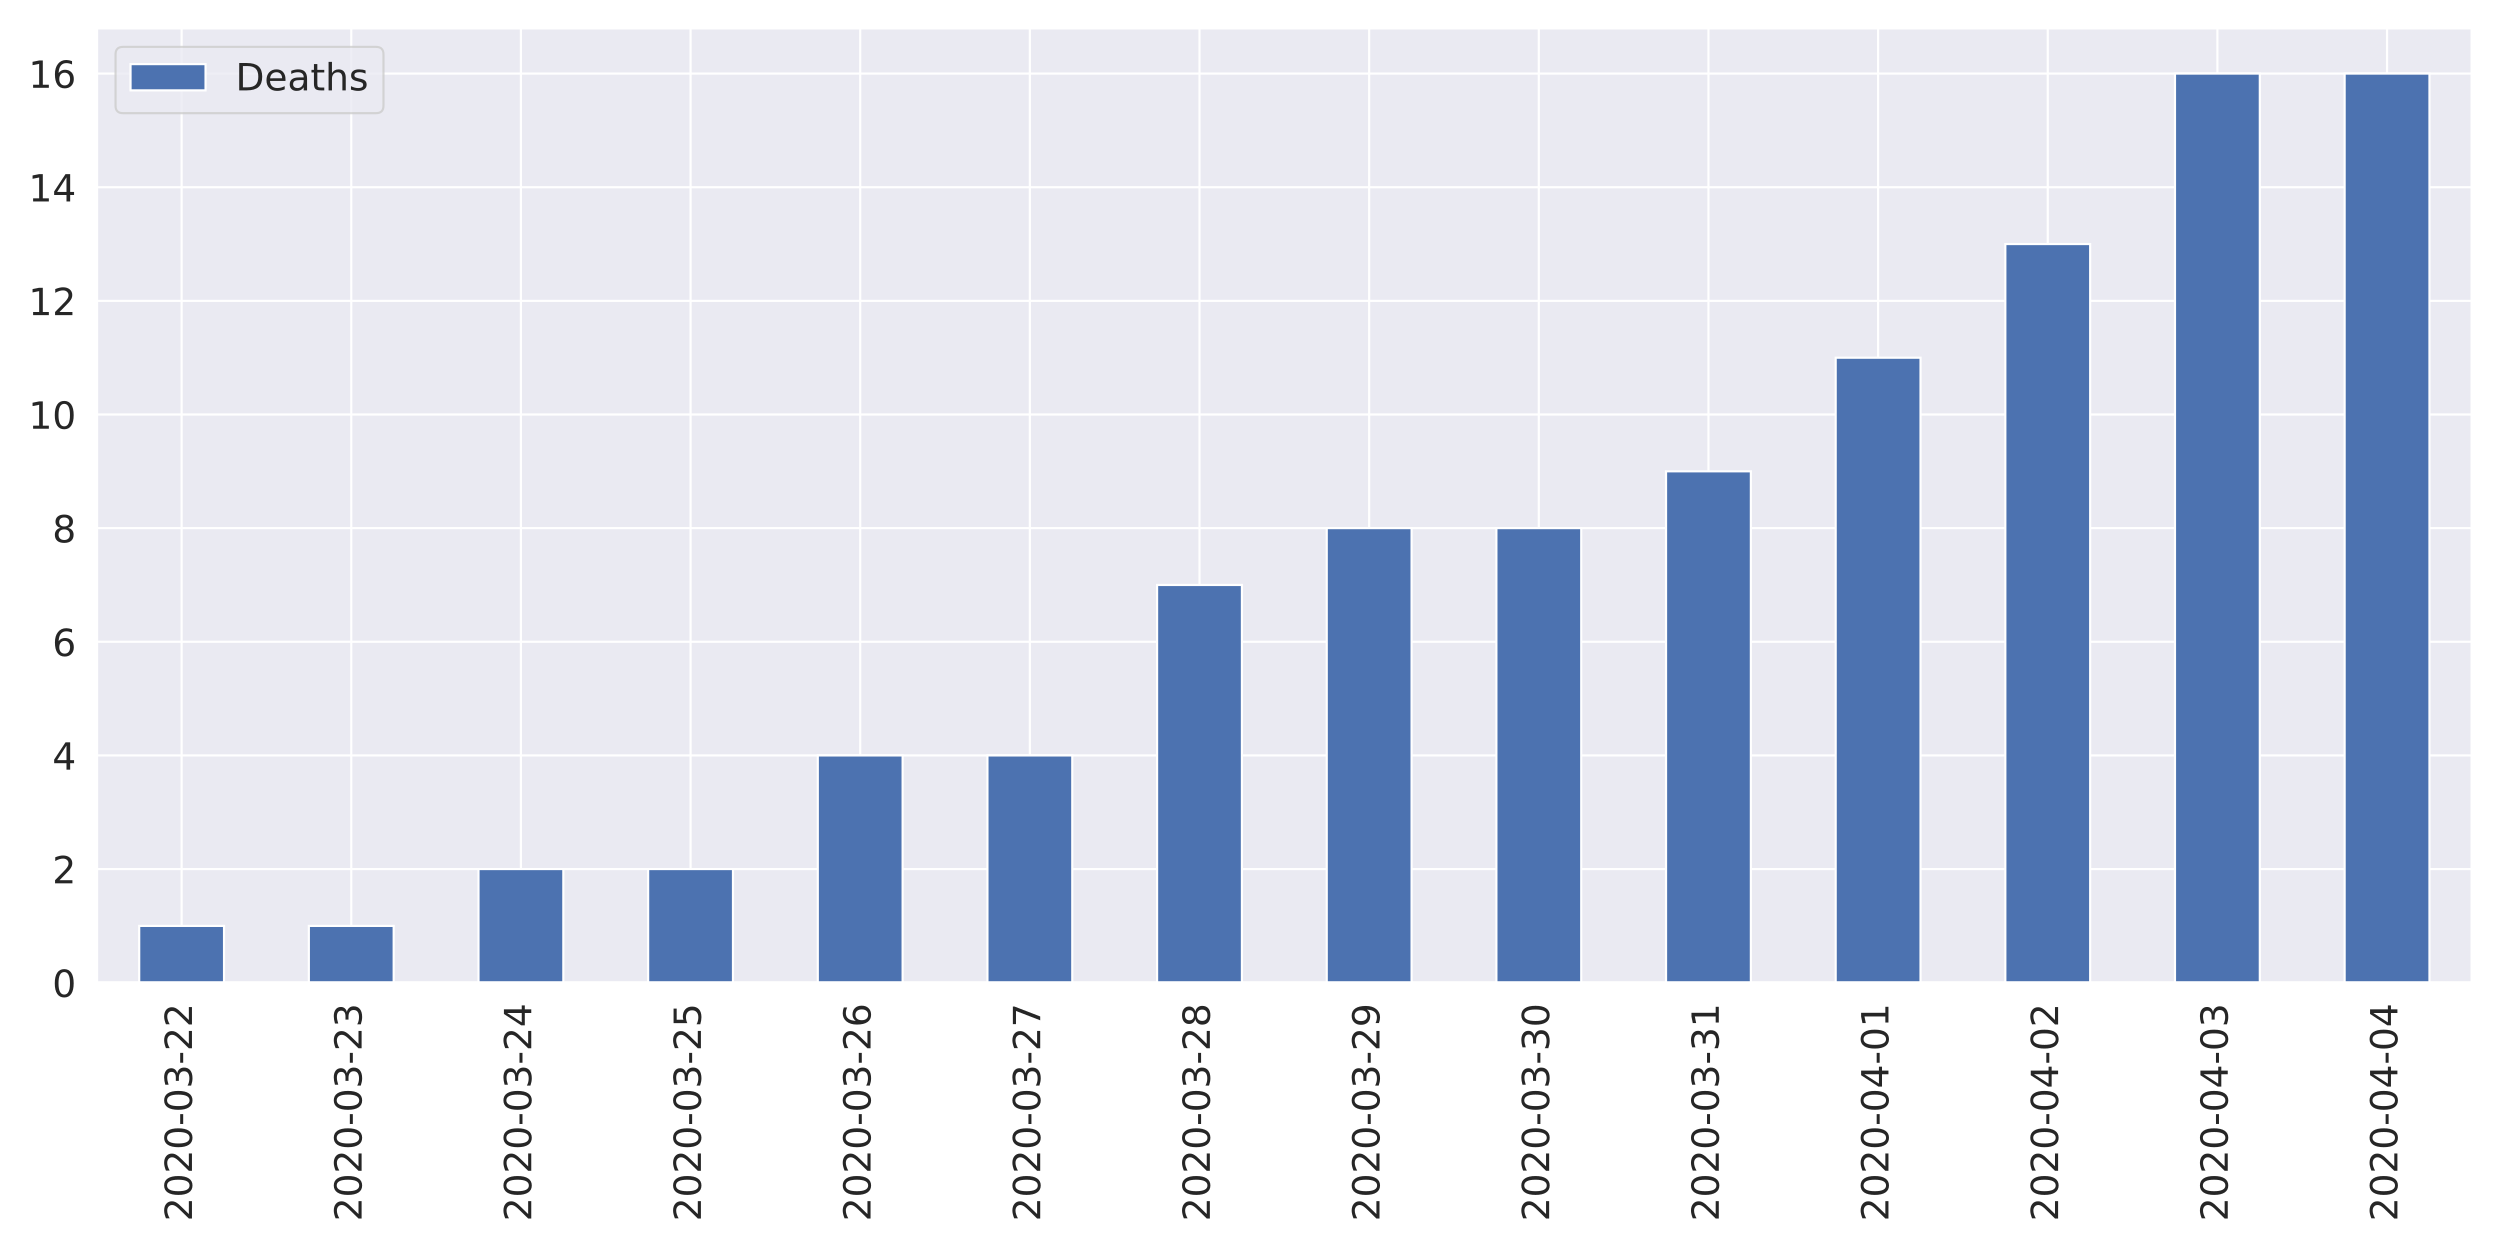
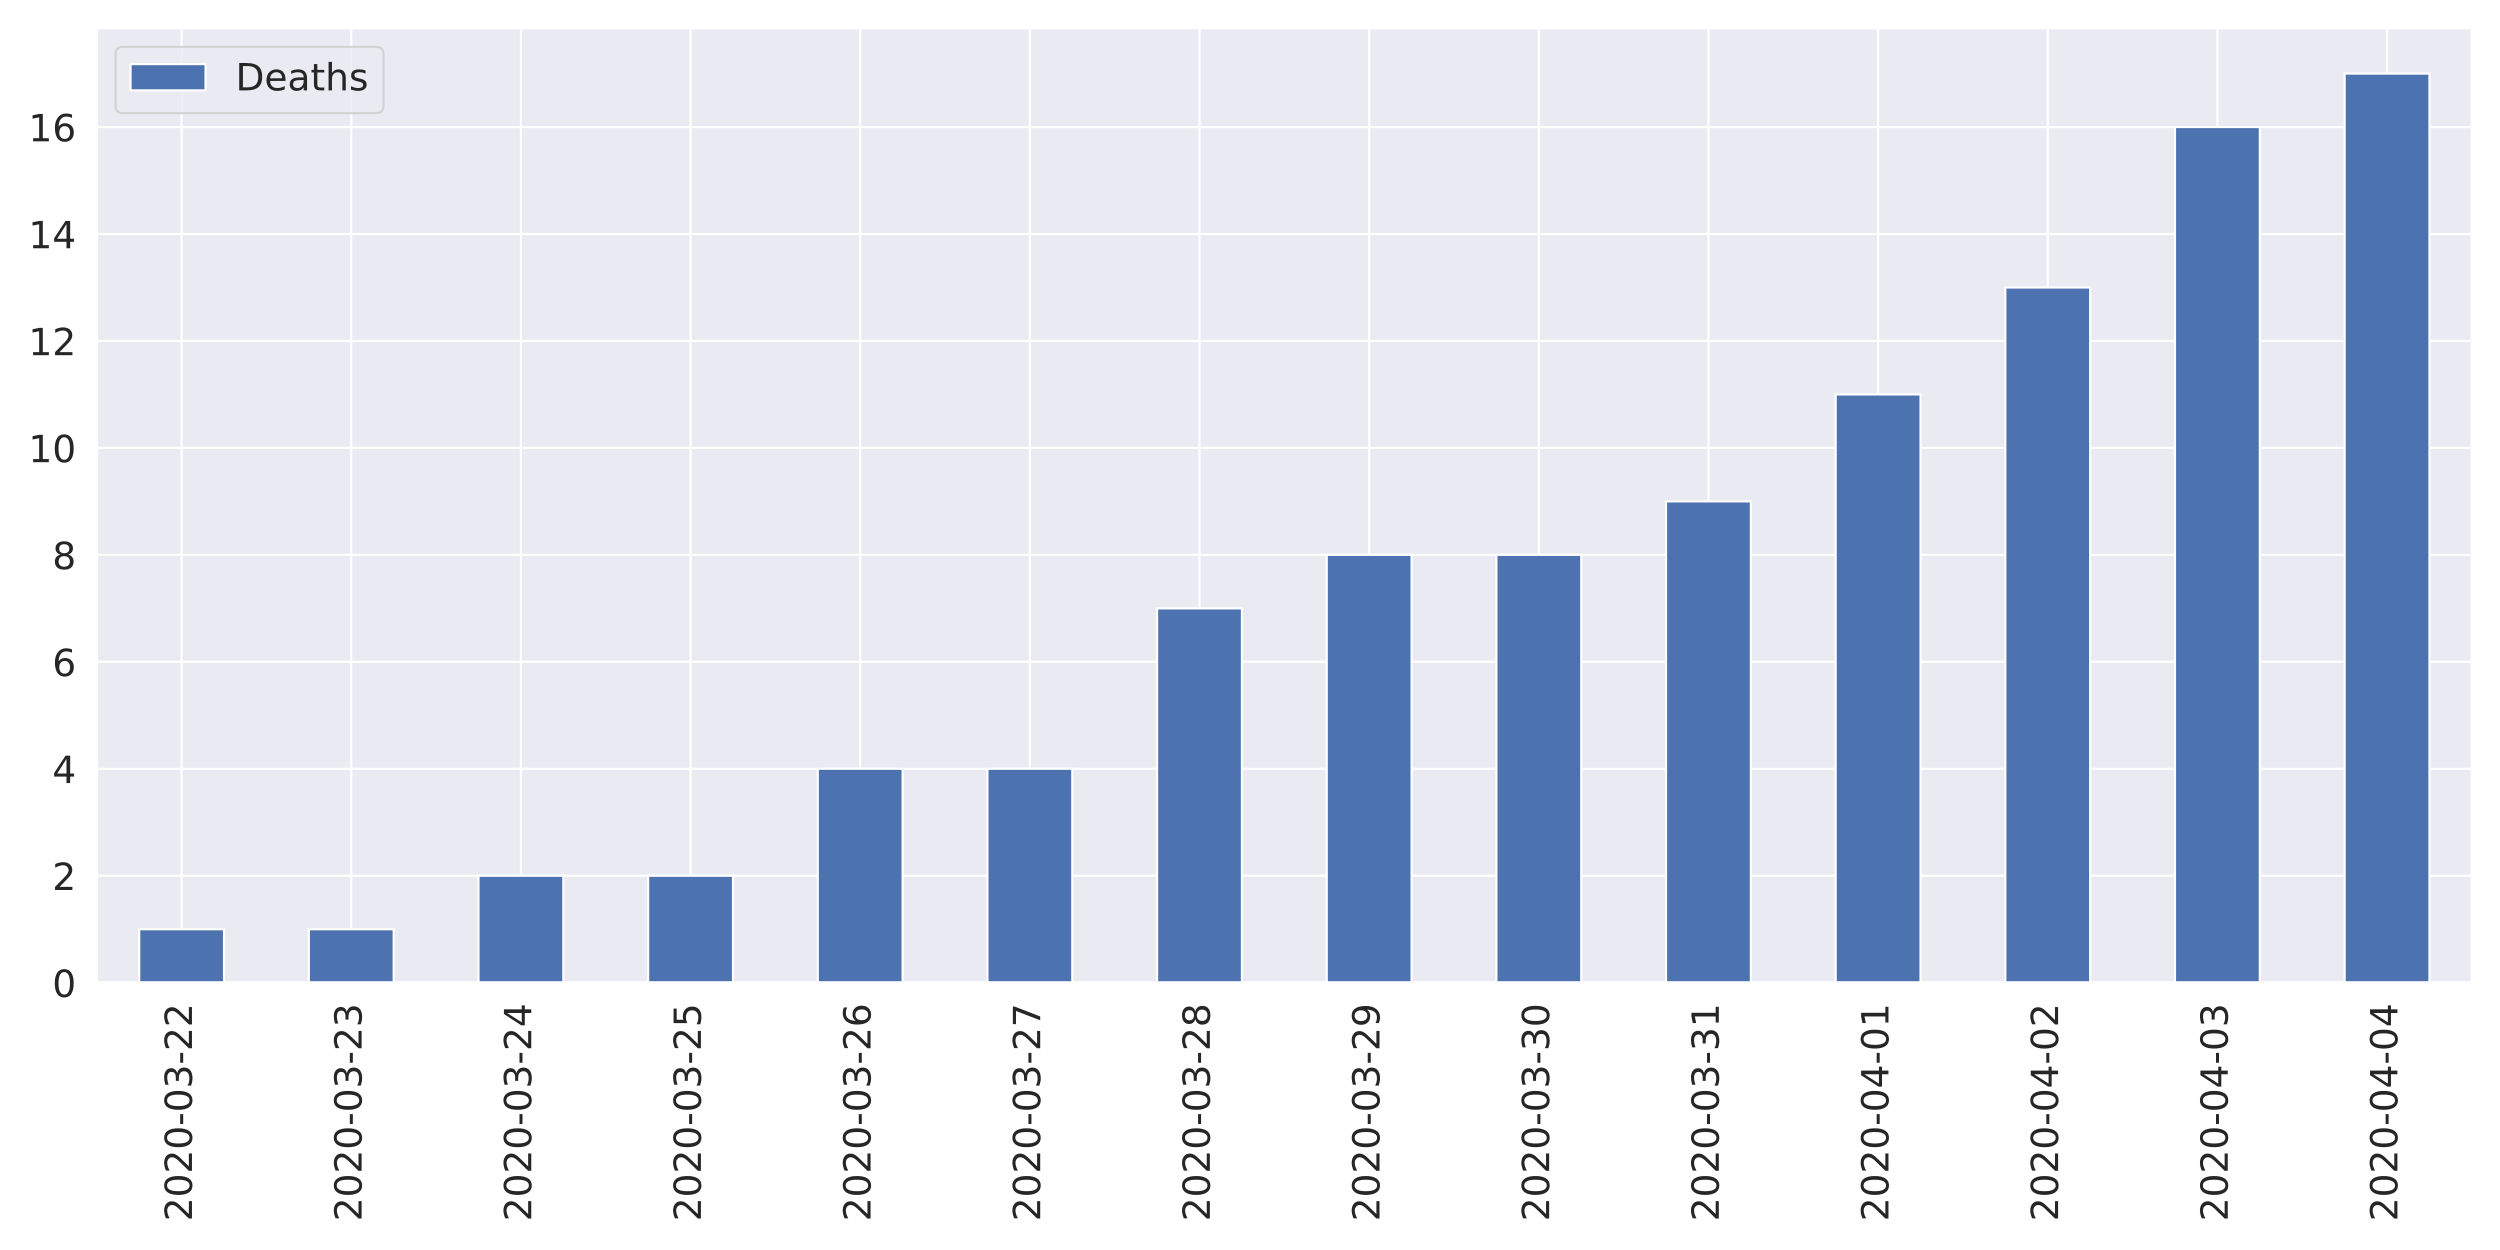
<svg xmlns="http://www.w3.org/2000/svg" xmlns:xlink="http://www.w3.org/1999/xlink" height="576pt" version="1.1" viewBox="0 0 1152 576" width="1152pt">
  <defs>
    <style type="text/css">
*{stroke-linecap:butt;stroke-linejoin:round;}
  </style>
  </defs>
  <g id="figure_1">
    <g id="patch_1">
      <path d="M 0 576  L 1152 576  L 1152 0  L 0 0  z " style="fill:#ffffff;" />
    </g>
    <g id="axes_1">
      <g id="patch_2">
        <path d="M 44.6 452.83  L 1139.04 452.83  L 1139.04 12.96  L 44.6 12.96  z " style="fill:#eaeaf2;" />
      </g>
      <g id="matplotlib.axis_1">
        <g id="xtick_1">
          <g id="line2d_1">
            <path clip-path="url(#pf73f8ee75b)" d="M 83.687 452.83  L 83.687 12.96  " style="fill:none;stroke:#ffffff;stroke-linecap:round;" />
          </g>
          <g id="text_1">
            <defs>
              <path d="M 19.188 8.297  L 53.609 8.297  L 53.609 0  L 7.328 0  L 7.328 8.297  Q 12.938 14.109 22.625 23.891  Q 32.328 33.688 34.812 36.531  Q 39.547 41.844 41.422 45.531  Q 43.312 49.219 43.312 52.781  Q 43.312 58.594 39.234 62.25  Q 35.156 65.922 28.609 65.922  Q 23.969 65.922 18.812 64.312  Q 13.672 62.703 7.812 59.422  L 7.812 69.391  Q 13.766 71.781 18.938 73  Q 24.125 74.219 28.422 74.219  Q 39.75 74.219 46.484 68.547  Q 53.219 62.891 53.219 53.422  Q 53.219 48.922 51.531 44.891  Q 49.859 40.875 45.406 35.406  Q 44.188 33.984 37.641 27.219  Q 31.109 20.453 19.188 8.297  z " id="DejaVuSans-50" />
              <path d="M 31.781 66.406  Q 24.172 66.406 20.328 58.906  Q 16.5 51.422 16.5 36.375  Q 16.5 21.391 20.328 13.891  Q 24.172 6.391 31.781 6.391  Q 39.453 6.391 43.281 13.891  Q 47.125 21.391 47.125 36.375  Q 47.125 51.422 43.281 58.906  Q 39.453 66.406 31.781 66.406  z M 31.781 74.219  Q 44.047 74.219 50.516 64.516  Q 56.984 54.828 56.984 36.375  Q 56.984 17.969 50.516 8.266  Q 44.047 -1.422 31.781 -1.422  Q 19.531 -1.422 13.062 8.266  Q 6.594 17.969 6.594 36.375  Q 6.594 54.828 13.062 64.516  Q 19.531 74.219 31.781 74.219  z " id="DejaVuSans-48" />
              <path d="M 4.891 31.391  L 31.203 31.391  L 31.203 23.391  L 4.891 23.391  z " id="DejaVuSans-45" />
              <path d="M 40.578 39.312  Q 47.656 37.797 51.625 33  Q 55.609 28.219 55.609 21.188  Q 55.609 10.406 48.188 4.484  Q 40.766 -1.422 27.094 -1.422  Q 22.516 -1.422 17.656 -0.516  Q 12.797 0.391 7.625 2.203  L 7.625 11.719  Q 11.719 9.328 16.594 8.109  Q 21.484 6.891 26.812 6.891  Q 36.078 6.891 40.938 10.547  Q 45.797 14.203 45.797 21.188  Q 45.797 27.641 41.281 31.266  Q 36.766 34.906 28.719 34.906  L 20.219 34.906  L 20.219 43.016  L 29.109 43.016  Q 36.375 43.016 40.234 45.922  Q 44.094 48.828 44.094 54.297  Q 44.094 59.906 40.109 62.906  Q 36.141 65.922 28.719 65.922  Q 24.656 65.922 20.016 65.031  Q 15.375 64.156 9.812 62.312  L 9.812 71.094  Q 15.438 72.656 20.344 73.438  Q 25.25 74.219 29.594 74.219  Q 40.828 74.219 47.359 69.109  Q 53.906 64.016 53.906 55.328  Q 53.906 49.266 50.438 45.094  Q 46.969 40.922 40.578 39.312  z " id="DejaVuSans-51" />
            </defs>
            <g style="fill:#262626;" transform="translate(88.45534 562.7538)rotate(-90)scale(0.1728 -0.1728)">
              <use xlink:href="#DejaVuSans-50" />
              <use x="63.623" xlink:href="#DejaVuSans-48" />
              <use x="127.246" xlink:href="#DejaVuSans-50" />
              <use x="190.869" xlink:href="#DejaVuSans-48" />
              <use x="254.492" xlink:href="#DejaVuSans-45" />
              <use x="290.576" xlink:href="#DejaVuSans-48" />
              <use x="354.199" xlink:href="#DejaVuSans-51" />
              <use x="417.822" xlink:href="#DejaVuSans-45" />
              <use x="453.906" xlink:href="#DejaVuSans-50" />
              <use x="517.529" xlink:href="#DejaVuSans-50" />
            </g>
          </g>
        </g>
        <g id="xtick_2">
          <g id="line2d_2">
            <path clip-path="url(#pf73f8ee75b)" d="M 161.861 452.83  L 161.861 12.96  " style="fill:none;stroke:#ffffff;stroke-linecap:round;" />
          </g>
          <g id="text_2">
            <g style="fill:#262626;" transform="translate(166.6296 562.7538)rotate(-90)scale(0.1728 -0.1728)">
              <use xlink:href="#DejaVuSans-50" />
              <use x="63.623" xlink:href="#DejaVuSans-48" />
              <use x="127.246" xlink:href="#DejaVuSans-50" />
              <use x="190.869" xlink:href="#DejaVuSans-48" />
              <use x="254.492" xlink:href="#DejaVuSans-45" />
              <use x="290.576" xlink:href="#DejaVuSans-48" />
              <use x="354.199" xlink:href="#DejaVuSans-51" />
              <use x="417.822" xlink:href="#DejaVuSans-45" />
              <use x="453.906" xlink:href="#DejaVuSans-50" />
              <use x="517.529" xlink:href="#DejaVuSans-51" />
            </g>
          </g>
        </g>
        <g id="xtick_3">
          <g id="line2d_3">
            <path clip-path="url(#pf73f8ee75b)" d="M 240.036 452.83  L 240.036 12.96  " style="fill:none;stroke:#ffffff;stroke-linecap:round;" />
          </g>
          <g id="text_3">
            <defs>
              <path d="M 37.797 64.312  L 12.891 25.391  L 37.797 25.391  z M 35.203 72.906  L 47.609 72.906  L 47.609 25.391  L 58.016 25.391  L 58.016 17.188  L 47.609 17.188  L 47.609 0  L 37.797 0  L 37.797 17.188  L 4.891 17.188  L 4.891 26.703  z " id="DejaVuSans-52" />
            </defs>
            <g style="fill:#262626;" transform="translate(244.8039 562.7538)rotate(-90)scale(0.1728 -0.1728)">
              <use xlink:href="#DejaVuSans-50" />
              <use x="63.623" xlink:href="#DejaVuSans-48" />
              <use x="127.246" xlink:href="#DejaVuSans-50" />
              <use x="190.869" xlink:href="#DejaVuSans-48" />
              <use x="254.492" xlink:href="#DejaVuSans-45" />
              <use x="290.576" xlink:href="#DejaVuSans-48" />
              <use x="354.199" xlink:href="#DejaVuSans-51" />
              <use x="417.822" xlink:href="#DejaVuSans-45" />
              <use x="453.906" xlink:href="#DejaVuSans-50" />
              <use x="517.529" xlink:href="#DejaVuSans-52" />
            </g>
          </g>
        </g>
        <g id="xtick_4">
          <g id="line2d_4">
            <path clip-path="url(#pf73f8ee75b)" d="M 318.21 452.83  L 318.21 12.96  " style="fill:none;stroke:#ffffff;stroke-linecap:round;" />
          </g>
          <g id="text_4">
            <defs>
              <path d="M 10.797 72.906  L 49.516 72.906  L 49.516 64.594  L 19.828 64.594  L 19.828 46.734  Q 21.969 47.469 24.109 47.828  Q 26.266 48.188 28.422 48.188  Q 40.625 48.188 47.75 41.5  Q 54.891 34.812 54.891 23.391  Q 54.891 11.625 47.562 5.094  Q 40.234 -1.422 26.906 -1.422  Q 22.312 -1.422 17.547 -0.641  Q 12.797 0.141 7.719 1.703  L 7.719 11.625  Q 12.109 9.234 16.797 8.062  Q 21.484 6.891 26.703 6.891  Q 35.156 6.891 40.078 11.328  Q 45.016 15.766 45.016 23.391  Q 45.016 31 40.078 35.438  Q 35.156 39.891 26.703 39.891  Q 22.75 39.891 18.812 39.016  Q 14.891 38.141 10.797 36.281  z " id="DejaVuSans-53" />
            </defs>
            <g style="fill:#262626;" transform="translate(322.9782 562.7538)rotate(-90)scale(0.1728 -0.1728)">
              <use xlink:href="#DejaVuSans-50" />
              <use x="63.623" xlink:href="#DejaVuSans-48" />
              <use x="127.246" xlink:href="#DejaVuSans-50" />
              <use x="190.869" xlink:href="#DejaVuSans-48" />
              <use x="254.492" xlink:href="#DejaVuSans-45" />
              <use x="290.576" xlink:href="#DejaVuSans-48" />
              <use x="354.199" xlink:href="#DejaVuSans-51" />
              <use x="417.822" xlink:href="#DejaVuSans-45" />
              <use x="453.906" xlink:href="#DejaVuSans-50" />
              <use x="517.529" xlink:href="#DejaVuSans-53" />
            </g>
          </g>
        </g>
        <g id="xtick_5">
          <g id="line2d_5">
            <path clip-path="url(#pf73f8ee75b)" d="M 396.384 452.83  L 396.384 12.96  " style="fill:none;stroke:#ffffff;stroke-linecap:round;" />
          </g>
          <g id="text_5">
            <defs>
              <path d="M 33.016 40.375  Q 26.375 40.375 22.484 35.828  Q 18.609 31.297 18.609 23.391  Q 18.609 15.531 22.484 10.953  Q 26.375 6.391 33.016 6.391  Q 39.656 6.391 43.531 10.953  Q 47.406 15.531 47.406 23.391  Q 47.406 31.297 43.531 35.828  Q 39.656 40.375 33.016 40.375  z M 52.594 71.297  L 52.594 62.312  Q 48.875 64.062 45.094 64.984  Q 41.312 65.922 37.594 65.922  Q 27.828 65.922 22.672 59.328  Q 17.531 52.734 16.797 39.406  Q 19.672 43.656 24.016 45.922  Q 28.375 48.188 33.594 48.188  Q 44.578 48.188 50.953 41.516  Q 57.328 34.859 57.328 23.391  Q 57.328 12.156 50.688 5.359  Q 44.047 -1.422 33.016 -1.422  Q 20.359 -1.422 13.672 8.266  Q 6.984 17.969 6.984 36.375  Q 6.984 53.656 15.188 63.938  Q 23.391 74.219 37.203 74.219  Q 40.922 74.219 44.703 73.484  Q 48.484 72.75 52.594 71.297  z " id="DejaVuSans-54" />
            </defs>
            <g style="fill:#262626;" transform="translate(401.1525 562.7538)rotate(-90)scale(0.1728 -0.1728)">
              <use xlink:href="#DejaVuSans-50" />
              <use x="63.623" xlink:href="#DejaVuSans-48" />
              <use x="127.246" xlink:href="#DejaVuSans-50" />
              <use x="190.869" xlink:href="#DejaVuSans-48" />
              <use x="254.492" xlink:href="#DejaVuSans-45" />
              <use x="290.576" xlink:href="#DejaVuSans-48" />
              <use x="354.199" xlink:href="#DejaVuSans-51" />
              <use x="417.822" xlink:href="#DejaVuSans-45" />
              <use x="453.906" xlink:href="#DejaVuSans-50" />
              <use x="517.529" xlink:href="#DejaVuSans-54" />
            </g>
          </g>
        </g>
        <g id="xtick_6">
          <g id="line2d_6">
            <path clip-path="url(#pf73f8ee75b)" d="M 474.559 452.83  L 474.559 12.96  " style="fill:none;stroke:#ffffff;stroke-linecap:round;" />
          </g>
          <g id="text_6">
            <defs>
              <path d="M 8.203 72.906  L 55.078 72.906  L 55.078 68.703  L 28.609 0  L 18.312 0  L 43.219 64.594  L 8.203 64.594  z " id="DejaVuSans-55" />
            </defs>
            <g style="fill:#262626;" transform="translate(479.3268 562.7538)rotate(-90)scale(0.1728 -0.1728)">
              <use xlink:href="#DejaVuSans-50" />
              <use x="63.623" xlink:href="#DejaVuSans-48" />
              <use x="127.246" xlink:href="#DejaVuSans-50" />
              <use x="190.869" xlink:href="#DejaVuSans-48" />
              <use x="254.492" xlink:href="#DejaVuSans-45" />
              <use x="290.576" xlink:href="#DejaVuSans-48" />
              <use x="354.199" xlink:href="#DejaVuSans-51" />
              <use x="417.822" xlink:href="#DejaVuSans-45" />
              <use x="453.906" xlink:href="#DejaVuSans-50" />
              <use x="517.529" xlink:href="#DejaVuSans-55" />
            </g>
          </g>
        </g>
        <g id="xtick_7">
          <g id="line2d_7">
            <path clip-path="url(#pf73f8ee75b)" d="M 552.733 452.83  L 552.733 12.96  " style="fill:none;stroke:#ffffff;stroke-linecap:round;" />
          </g>
          <g id="text_7">
            <defs>
              <path d="M 31.781 34.625  Q 24.75 34.625 20.719 30.859  Q 16.703 27.094 16.703 20.516  Q 16.703 13.922 20.719 10.156  Q 24.75 6.391 31.781 6.391  Q 38.812 6.391 42.859 10.172  Q 46.922 13.969 46.922 20.516  Q 46.922 27.094 42.891 30.859  Q 38.875 34.625 31.781 34.625  z M 21.922 38.812  Q 15.578 40.375 12.031 44.719  Q 8.5 49.078 8.5 55.328  Q 8.5 64.062 14.719 69.141  Q 20.953 74.219 31.781 74.219  Q 42.672 74.219 48.875 69.141  Q 55.078 64.062 55.078 55.328  Q 55.078 49.078 51.531 44.719  Q 48 40.375 41.703 38.812  Q 48.828 37.156 52.797 32.312  Q 56.781 27.484 56.781 20.516  Q 56.781 9.906 50.312 4.234  Q 43.844 -1.422 31.781 -1.422  Q 19.734 -1.422 13.25 4.234  Q 6.781 9.906 6.781 20.516  Q 6.781 27.484 10.781 32.312  Q 14.797 37.156 21.922 38.812  z M 18.312 54.391  Q 18.312 48.734 21.844 45.562  Q 25.391 42.391 31.781 42.391  Q 38.141 42.391 41.719 45.562  Q 45.312 48.734 45.312 54.391  Q 45.312 60.062 41.719 63.234  Q 38.141 66.406 31.781 66.406  Q 25.391 66.406 21.844 63.234  Q 18.312 60.062 18.312 54.391  z " id="DejaVuSans-56" />
            </defs>
            <g style="fill:#262626;" transform="translate(557.5011 562.7538)rotate(-90)scale(0.1728 -0.1728)">
              <use xlink:href="#DejaVuSans-50" />
              <use x="63.623" xlink:href="#DejaVuSans-48" />
              <use x="127.246" xlink:href="#DejaVuSans-50" />
              <use x="190.869" xlink:href="#DejaVuSans-48" />
              <use x="254.492" xlink:href="#DejaVuSans-45" />
              <use x="290.576" xlink:href="#DejaVuSans-48" />
              <use x="354.199" xlink:href="#DejaVuSans-51" />
              <use x="417.822" xlink:href="#DejaVuSans-45" />
              <use x="453.906" xlink:href="#DejaVuSans-50" />
              <use x="517.529" xlink:href="#DejaVuSans-56" />
            </g>
          </g>
        </g>
        <g id="xtick_8">
          <g id="line2d_8">
            <path clip-path="url(#pf73f8ee75b)" d="M 630.907 452.83  L 630.907 12.96  " style="fill:none;stroke:#ffffff;stroke-linecap:round;" />
          </g>
          <g id="text_8">
            <defs>
              <path d="M 10.984 1.516  L 10.984 10.5  Q 14.703 8.734 18.5 7.812  Q 22.312 6.891 25.984 6.891  Q 35.75 6.891 40.891 13.453  Q 46.047 20.016 46.781 33.406  Q 43.953 29.203 39.594 26.953  Q 35.25 24.703 29.984 24.703  Q 19.047 24.703 12.672 31.312  Q 6.297 37.938 6.297 49.422  Q 6.297 60.641 12.938 67.422  Q 19.578 74.219 30.609 74.219  Q 43.266 74.219 49.922 64.516  Q 56.594 54.828 56.594 36.375  Q 56.594 19.141 48.406 8.859  Q 40.234 -1.422 26.422 -1.422  Q 22.703 -1.422 18.891 -0.688  Q 15.094 0.047 10.984 1.516  z M 30.609 32.422  Q 37.25 32.422 41.125 36.953  Q 45.016 41.5 45.016 49.422  Q 45.016 57.281 41.125 61.844  Q 37.25 66.406 30.609 66.406  Q 23.969 66.406 20.094 61.844  Q 16.219 57.281 16.219 49.422  Q 16.219 41.5 20.094 36.953  Q 23.969 32.422 30.609 32.422  z " id="DejaVuSans-57" />
            </defs>
            <g style="fill:#262626;" transform="translate(635.6753 562.7538)rotate(-90)scale(0.1728 -0.1728)">
              <use xlink:href="#DejaVuSans-50" />
              <use x="63.623" xlink:href="#DejaVuSans-48" />
              <use x="127.246" xlink:href="#DejaVuSans-50" />
              <use x="190.869" xlink:href="#DejaVuSans-48" />
              <use x="254.492" xlink:href="#DejaVuSans-45" />
              <use x="290.576" xlink:href="#DejaVuSans-48" />
              <use x="354.199" xlink:href="#DejaVuSans-51" />
              <use x="417.822" xlink:href="#DejaVuSans-45" />
              <use x="453.906" xlink:href="#DejaVuSans-50" />
              <use x="517.529" xlink:href="#DejaVuSans-57" />
            </g>
          </g>
        </g>
        <g id="xtick_9">
          <g id="line2d_9">
            <path clip-path="url(#pf73f8ee75b)" d="M 709.081 452.83  L 709.081 12.96  " style="fill:none;stroke:#ffffff;stroke-linecap:round;" />
          </g>
          <g id="text_9">
            <g style="fill:#262626;" transform="translate(713.8496 562.7538)rotate(-90)scale(0.1728 -0.1728)">
              <use xlink:href="#DejaVuSans-50" />
              <use x="63.623" xlink:href="#DejaVuSans-48" />
              <use x="127.246" xlink:href="#DejaVuSans-50" />
              <use x="190.869" xlink:href="#DejaVuSans-48" />
              <use x="254.492" xlink:href="#DejaVuSans-45" />
              <use x="290.576" xlink:href="#DejaVuSans-48" />
              <use x="354.199" xlink:href="#DejaVuSans-51" />
              <use x="417.822" xlink:href="#DejaVuSans-45" />
              <use x="453.906" xlink:href="#DejaVuSans-51" />
              <use x="517.529" xlink:href="#DejaVuSans-48" />
            </g>
          </g>
        </g>
        <g id="xtick_10">
          <g id="line2d_10">
            <path clip-path="url(#pf73f8ee75b)" d="M 787.256 452.83  L 787.256 12.96  " style="fill:none;stroke:#ffffff;stroke-linecap:round;" />
          </g>
          <g id="text_10">
            <defs>
              <path d="M 12.406 8.297  L 28.516 8.297  L 28.516 63.922  L 10.984 60.406  L 10.984 69.391  L 28.422 72.906  L 38.281 72.906  L 38.281 8.297  L 54.391 8.297  L 54.391 0  L 12.406 0  z " id="DejaVuSans-49" />
            </defs>
            <g style="fill:#262626;" transform="translate(792.0239 562.7538)rotate(-90)scale(0.1728 -0.1728)">
              <use xlink:href="#DejaVuSans-50" />
              <use x="63.623" xlink:href="#DejaVuSans-48" />
              <use x="127.246" xlink:href="#DejaVuSans-50" />
              <use x="190.869" xlink:href="#DejaVuSans-48" />
              <use x="254.492" xlink:href="#DejaVuSans-45" />
              <use x="290.576" xlink:href="#DejaVuSans-48" />
              <use x="354.199" xlink:href="#DejaVuSans-51" />
              <use x="417.822" xlink:href="#DejaVuSans-45" />
              <use x="453.906" xlink:href="#DejaVuSans-51" />
              <use x="517.529" xlink:href="#DejaVuSans-49" />
            </g>
          </g>
        </g>
        <g id="xtick_11">
          <g id="line2d_11">
            <path clip-path="url(#pf73f8ee75b)" d="M 865.43 452.83  L 865.43 12.96  " style="fill:none;stroke:#ffffff;stroke-linecap:round;" />
          </g>
          <g id="text_11">
            <g style="fill:#262626;" transform="translate(870.1982 562.7538)rotate(-90)scale(0.1728 -0.1728)">
              <use xlink:href="#DejaVuSans-50" />
              <use x="63.623" xlink:href="#DejaVuSans-48" />
              <use x="127.246" xlink:href="#DejaVuSans-50" />
              <use x="190.869" xlink:href="#DejaVuSans-48" />
              <use x="254.492" xlink:href="#DejaVuSans-45" />
              <use x="290.576" xlink:href="#DejaVuSans-48" />
              <use x="354.199" xlink:href="#DejaVuSans-52" />
              <use x="417.822" xlink:href="#DejaVuSans-45" />
              <use x="453.906" xlink:href="#DejaVuSans-48" />
              <use x="517.529" xlink:href="#DejaVuSans-49" />
            </g>
          </g>
        </g>
        <g id="xtick_12">
          <g id="line2d_12">
            <path clip-path="url(#pf73f8ee75b)" d="M 943.604 452.83  L 943.604 12.96  " style="fill:none;stroke:#ffffff;stroke-linecap:round;" />
          </g>
          <g id="text_12">
            <g style="fill:#262626;" transform="translate(948.3725 562.7538)rotate(-90)scale(0.1728 -0.1728)">
              <use xlink:href="#DejaVuSans-50" />
              <use x="63.623" xlink:href="#DejaVuSans-48" />
              <use x="127.246" xlink:href="#DejaVuSans-50" />
              <use x="190.869" xlink:href="#DejaVuSans-48" />
              <use x="254.492" xlink:href="#DejaVuSans-45" />
              <use x="290.576" xlink:href="#DejaVuSans-48" />
              <use x="354.199" xlink:href="#DejaVuSans-52" />
              <use x="417.822" xlink:href="#DejaVuSans-45" />
              <use x="453.906" xlink:href="#DejaVuSans-48" />
              <use x="517.529" xlink:href="#DejaVuSans-50" />
            </g>
          </g>
        </g>
        <g id="xtick_13">
          <g id="line2d_13">
            <path clip-path="url(#pf73f8ee75b)" d="M 1021.779 452.83  L 1021.779 12.96  " style="fill:none;stroke:#ffffff;stroke-linecap:round;" />
          </g>
          <g id="text_13">
            <g style="fill:#262626;" transform="translate(1026.547 562.7538)rotate(-90)scale(0.1728 -0.1728)">
              <use xlink:href="#DejaVuSans-50" />
              <use x="63.623" xlink:href="#DejaVuSans-48" />
              <use x="127.246" xlink:href="#DejaVuSans-50" />
              <use x="190.869" xlink:href="#DejaVuSans-48" />
              <use x="254.492" xlink:href="#DejaVuSans-45" />
              <use x="290.576" xlink:href="#DejaVuSans-48" />
              <use x="354.199" xlink:href="#DejaVuSans-52" />
              <use x="417.822" xlink:href="#DejaVuSans-45" />
              <use x="453.906" xlink:href="#DejaVuSans-48" />
              <use x="517.529" xlink:href="#DejaVuSans-51" />
            </g>
          </g>
        </g>
        <g id="xtick_14">
          <g id="line2d_14">
            <path clip-path="url(#pf73f8ee75b)" d="M 1099.953 452.83  L 1099.953 12.96  " style="fill:none;stroke:#ffffff;stroke-linecap:round;" />
          </g>
          <g id="text_14">
            <g style="fill:#262626;" transform="translate(1104.721 562.7538)rotate(-90)scale(0.1728 -0.1728)">
              <use xlink:href="#DejaVuSans-50" />
              <use x="63.623" xlink:href="#DejaVuSans-48" />
              <use x="127.246" xlink:href="#DejaVuSans-50" />
              <use x="190.869" xlink:href="#DejaVuSans-48" />
              <use x="254.492" xlink:href="#DejaVuSans-45" />
              <use x="290.576" xlink:href="#DejaVuSans-48" />
              <use x="354.199" xlink:href="#DejaVuSans-52" />
              <use x="417.822" xlink:href="#DejaVuSans-45" />
              <use x="453.906" xlink:href="#DejaVuSans-48" />
              <use x="517.529" xlink:href="#DejaVuSans-52" />
            </g>
          </g>
        </g>
      </g>
      <g id="matplotlib.axis_2">
        <g id="ytick_1">
          <g id="line2d_15">
            <path clip-path="url(#pf73f8ee75b)" d="M 44.6 452.83  L 1139.04 452.83  " style="fill:none;stroke:#ffffff;stroke-linecap:round;" />
          </g>
          <g id="text_15">
            <g style="fill:#262626;" transform="translate(24.1056 459.3951)scale(0.1728 -0.1728)">
              <use xlink:href="#DejaVuSans-48" />
            </g>
          </g>
        </g>
        <g id="ytick_2">
          <g id="line2d_16">
-             <path clip-path="url(#pf73f8ee75b)" d="M 44.6 400.465  L 1139.04 400.465  " style="fill:none;stroke:#ffffff;stroke-linecap:round;" />
+             <path clip-path="url(#pf73f8ee75b)" d="M 44.6 403.545  L 1139.04 403.545  " style="fill:none;stroke:#ffffff;stroke-linecap:round;" />
          </g>
          <g id="text_16">
-             <g style="fill:#262626;" transform="translate(24.1056 407.0296)scale(0.1728 -0.1728)">
+             <g style="fill:#262626;" transform="translate(24.1056 410.1099)scale(0.1728 -0.1728)">
              <use xlink:href="#DejaVuSans-50" />
            </g>
          </g>
        </g>
        <g id="ytick_3">
          <g id="line2d_17">
-             <path clip-path="url(#pf73f8ee75b)" d="M 44.6 348.099  L 1139.04 348.099  " style="fill:none;stroke:#ffffff;stroke-linecap:round;" />
+             <path clip-path="url(#pf73f8ee75b)" d="M 44.6 354.26  L 1139.04 354.26  " style="fill:none;stroke:#ffffff;stroke-linecap:round;" />
          </g>
          <g id="text_17">
-             <g style="fill:#262626;" transform="translate(24.1056 354.6641)scale(0.1728 -0.1728)">
+             <g style="fill:#262626;" transform="translate(24.1056 360.8247)scale(0.1728 -0.1728)">
              <use xlink:href="#DejaVuSans-52" />
            </g>
          </g>
        </g>
        <g id="ytick_4">
          <g id="line2d_18">
-             <path clip-path="url(#pf73f8ee75b)" d="M 44.6 295.734  L 1139.04 295.734  " style="fill:none;stroke:#ffffff;stroke-linecap:round;" />
+             <path clip-path="url(#pf73f8ee75b)" d="M 44.6 304.975  L 1139.04 304.975  " style="fill:none;stroke:#ffffff;stroke-linecap:round;" />
          </g>
          <g id="text_18">
-             <g style="fill:#262626;" transform="translate(24.1056 302.2986)scale(0.1728 -0.1728)">
+             <g style="fill:#262626;" transform="translate(24.1056 311.5396)scale(0.1728 -0.1728)">
              <use xlink:href="#DejaVuSans-54" />
            </g>
          </g>
        </g>
        <g id="ytick_5">
          <g id="line2d_19">
-             <path clip-path="url(#pf73f8ee75b)" d="M 44.6 243.368  L 1139.04 243.368  " style="fill:none;stroke:#ffffff;stroke-linecap:round;" />
+             <path clip-path="url(#pf73f8ee75b)" d="M 44.6 255.689  L 1139.04 255.689  " style="fill:none;stroke:#ffffff;stroke-linecap:round;" />
          </g>
          <g id="text_19">
-             <g style="fill:#262626;" transform="translate(24.1056 249.9331)scale(0.1728 -0.1728)">
+             <g style="fill:#262626;" transform="translate(24.1056 262.2544)scale(0.1728 -0.1728)">
              <use xlink:href="#DejaVuSans-56" />
            </g>
          </g>
        </g>
        <g id="ytick_6">
          <g id="line2d_20">
-             <path clip-path="url(#pf73f8ee75b)" d="M 44.6 191.003  L 1139.04 191.003  " style="fill:none;stroke:#ffffff;stroke-linecap:round;" />
+             <path clip-path="url(#pf73f8ee75b)" d="M 44.6 206.404  L 1139.04 206.404  " style="fill:none;stroke:#ffffff;stroke-linecap:round;" />
          </g>
          <g id="text_20">
-             <g style="fill:#262626;" transform="translate(13.1112 197.5677)scale(0.1728 -0.1728)">
+             <g style="fill:#262626;" transform="translate(13.1112 212.9693)scale(0.1728 -0.1728)">
              <use xlink:href="#DejaVuSans-49" />
              <use x="63.623" xlink:href="#DejaVuSans-48" />
            </g>
          </g>
        </g>
        <g id="ytick_7">
          <g id="line2d_21">
-             <path clip-path="url(#pf73f8ee75b)" d="M 44.6 138.637  L 1139.04 138.637  " style="fill:none;stroke:#ffffff;stroke-linecap:round;" />
+             <path clip-path="url(#pf73f8ee75b)" d="M 44.6 157.119  L 1139.04 157.119  " style="fill:none;stroke:#ffffff;stroke-linecap:round;" />
          </g>
          <g id="text_21">
-             <g style="fill:#262626;" transform="translate(13.1112 145.2022)scale(0.1728 -0.1728)">
+             <g style="fill:#262626;" transform="translate(13.1112 163.6841)scale(0.1728 -0.1728)">
              <use xlink:href="#DejaVuSans-49" />
              <use x="63.623" xlink:href="#DejaVuSans-50" />
            </g>
          </g>
        </g>
        <g id="ytick_8">
          <g id="line2d_22">
-             <path clip-path="url(#pf73f8ee75b)" d="M 44.6 86.272  L 1139.04 86.272  " style="fill:none;stroke:#ffffff;stroke-linecap:round;" />
+             <path clip-path="url(#pf73f8ee75b)" d="M 44.6 107.834  L 1139.04 107.834  " style="fill:none;stroke:#ffffff;stroke-linecap:round;" />
          </g>
          <g id="text_22">
-             <g style="fill:#262626;" transform="translate(13.1112 92.83672)scale(0.1728 -0.1728)">
+             <g style="fill:#262626;" transform="translate(13.1112 114.399)scale(0.1728 -0.1728)">
              <use xlink:href="#DejaVuSans-49" />
              <use x="63.623" xlink:href="#DejaVuSans-52" />
            </g>
          </g>
        </g>
        <g id="ytick_9">
          <g id="line2d_23">
-             <path clip-path="url(#pf73f8ee75b)" d="M 44.6 33.906  L 1139.04 33.906  " style="fill:none;stroke:#ffffff;stroke-linecap:round;" />
+             <path clip-path="url(#pf73f8ee75b)" d="M 44.6 58.549  L 1139.04 58.549  " style="fill:none;stroke:#ffffff;stroke-linecap:round;" />
          </g>
          <g id="text_23">
-             <g style="fill:#262626;" transform="translate(13.1112 40.47124)scale(0.1728 -0.1728)">
+             <g style="fill:#262626;" transform="translate(13.1112 65.11382)scale(0.1728 -0.1728)">
              <use xlink:href="#DejaVuSans-49" />
              <use x="63.623" xlink:href="#DejaVuSans-54" />
            </g>
          </g>
        </g>
      </g>
      <g id="patch_3">
-         <path clip-path="url(#pf73f8ee75b)" d="M 64.144 452.83  L 103.231 452.83  L 103.231 426.647  L 64.144 426.647  z " style="fill:#4c72b0;stroke:#ffffff;stroke-linejoin:miter;" />
+         <path clip-path="url(#pf73f8ee75b)" d="M 64.144 452.83  L 103.231 452.83  L 103.231 428.187  L 64.144 428.187  z " style="fill:#4c72b0;stroke:#ffffff;stroke-linejoin:miter;" />
      </g>
      <g id="patch_4">
-         <path clip-path="url(#pf73f8ee75b)" d="M 142.318 452.83  L 181.405 452.83  L 181.405 426.647  L 142.318 426.647  z " style="fill:#4c72b0;stroke:#ffffff;stroke-linejoin:miter;" />
+         <path clip-path="url(#pf73f8ee75b)" d="M 142.318 452.83  L 181.405 452.83  L 181.405 428.187  L 142.318 428.187  z " style="fill:#4c72b0;stroke:#ffffff;stroke-linejoin:miter;" />
      </g>
      <g id="patch_5">
-         <path clip-path="url(#pf73f8ee75b)" d="M 220.492 452.83  L 259.579 452.83  L 259.579 400.465  L 220.492 400.465  z " style="fill:#4c72b0;stroke:#ffffff;stroke-linejoin:miter;" />
+         <path clip-path="url(#pf73f8ee75b)" d="M 220.492 452.83  L 259.579 452.83  L 259.579 403.545  L 220.492 403.545  z " style="fill:#4c72b0;stroke:#ffffff;stroke-linejoin:miter;" />
      </g>
      <g id="patch_6">
-         <path clip-path="url(#pf73f8ee75b)" d="M 298.666 452.83  L 337.754 452.83  L 337.754 400.465  L 298.666 400.465  z " style="fill:#4c72b0;stroke:#ffffff;stroke-linejoin:miter;" />
+         <path clip-path="url(#pf73f8ee75b)" d="M 298.666 452.83  L 337.754 452.83  L 337.754 403.545  L 298.666 403.545  z " style="fill:#4c72b0;stroke:#ffffff;stroke-linejoin:miter;" />
      </g>
      <g id="patch_7">
-         <path clip-path="url(#pf73f8ee75b)" d="M 376.841 452.83  L 415.928 452.83  L 415.928 348.099  L 376.841 348.099  z " style="fill:#4c72b0;stroke:#ffffff;stroke-linejoin:miter;" />
+         <path clip-path="url(#pf73f8ee75b)" d="M 376.841 452.83  L 415.928 452.83  L 415.928 354.26  L 376.841 354.26  z " style="fill:#4c72b0;stroke:#ffffff;stroke-linejoin:miter;" />
      </g>
      <g id="patch_8">
-         <path clip-path="url(#pf73f8ee75b)" d="M 455.015 452.83  L 494.102 452.83  L 494.102 348.099  L 455.015 348.099  z " style="fill:#4c72b0;stroke:#ffffff;stroke-linejoin:miter;" />
+         <path clip-path="url(#pf73f8ee75b)" d="M 455.015 452.83  L 494.102 452.83  L 494.102 354.26  L 455.015 354.26  z " style="fill:#4c72b0;stroke:#ffffff;stroke-linejoin:miter;" />
      </g>
      <g id="patch_9">
-         <path clip-path="url(#pf73f8ee75b)" d="M 533.189 452.83  L 572.276 452.83  L 572.276 269.551  L 533.189 269.551  z " style="fill:#4c72b0;stroke:#ffffff;stroke-linejoin:miter;" />
+         <path clip-path="url(#pf73f8ee75b)" d="M 533.189 452.83  L 572.276 452.83  L 572.276 280.332  L 533.189 280.332  z " style="fill:#4c72b0;stroke:#ffffff;stroke-linejoin:miter;" />
      </g>
      <g id="patch_10">
-         <path clip-path="url(#pf73f8ee75b)" d="M 611.364 452.83  L 650.451 452.83  L 650.451 243.368  L 611.364 243.368  z " style="fill:#4c72b0;stroke:#ffffff;stroke-linejoin:miter;" />
+         <path clip-path="url(#pf73f8ee75b)" d="M 611.364 452.83  L 650.451 452.83  L 650.451 255.689  L 611.364 255.689  z " style="fill:#4c72b0;stroke:#ffffff;stroke-linejoin:miter;" />
      </g>
      <g id="patch_11">
-         <path clip-path="url(#pf73f8ee75b)" d="M 689.538 452.83  L 728.625 452.83  L 728.625 243.368  L 689.538 243.368  z " style="fill:#4c72b0;stroke:#ffffff;stroke-linejoin:miter;" />
+         <path clip-path="url(#pf73f8ee75b)" d="M 689.538 452.83  L 728.625 452.83  L 728.625 255.689  L 689.538 255.689  z " style="fill:#4c72b0;stroke:#ffffff;stroke-linejoin:miter;" />
      </g>
      <g id="patch_12">
-         <path clip-path="url(#pf73f8ee75b)" d="M 767.712 452.83  L 806.799 452.83  L 806.799 217.185  L 767.712 217.185  z " style="fill:#4c72b0;stroke:#ffffff;stroke-linejoin:miter;" />
+         <path clip-path="url(#pf73f8ee75b)" d="M 767.712 452.83  L 806.799 452.83  L 806.799 231.047  L 767.712 231.047  z " style="fill:#4c72b0;stroke:#ffffff;stroke-linejoin:miter;" />
      </g>
      <g id="patch_13">
-         <path clip-path="url(#pf73f8ee75b)" d="M 845.886 452.83  L 884.974 452.83  L 884.974 164.82  L 845.886 164.82  z " style="fill:#4c72b0;stroke:#ffffff;stroke-linejoin:miter;" />
+         <path clip-path="url(#pf73f8ee75b)" d="M 845.886 452.83  L 884.974 452.83  L 884.974 181.762  L 845.886 181.762  z " style="fill:#4c72b0;stroke:#ffffff;stroke-linejoin:miter;" />
      </g>
      <g id="patch_14">
-         <path clip-path="url(#pf73f8ee75b)" d="M 924.061 452.83  L 963.148 452.83  L 963.148 112.454  L 924.061 112.454  z " style="fill:#4c72b0;stroke:#ffffff;stroke-linejoin:miter;" />
+         <path clip-path="url(#pf73f8ee75b)" d="M 924.061 452.83  L 963.148 452.83  L 963.148 132.476  L 924.061 132.476  z " style="fill:#4c72b0;stroke:#ffffff;stroke-linejoin:miter;" />
      </g>
      <g id="patch_15">
-         <path clip-path="url(#pf73f8ee75b)" d="M 1002.235 452.83  L 1041.322 452.83  L 1041.322 33.906  L 1002.235 33.906  z " style="fill:#4c72b0;stroke:#ffffff;stroke-linejoin:miter;" />
+         <path clip-path="url(#pf73f8ee75b)" d="M 1002.235 452.83  L 1041.322 452.83  L 1041.322 58.549  L 1002.235 58.549  z " style="fill:#4c72b0;stroke:#ffffff;stroke-linejoin:miter;" />
      </g>
      <g id="patch_16">
        <path clip-path="url(#pf73f8ee75b)" d="M 1080.409 452.83  L 1119.496 452.83  L 1119.496 33.906  L 1080.409 33.906  z " style="fill:#4c72b0;stroke:#ffffff;stroke-linejoin:miter;" />
      </g>
      <g id="patch_17">
        <path d="M 44.6 452.83  L 44.6 12.96  " style="fill:none;stroke:#ffffff;stroke-linecap:square;stroke-linejoin:miter;stroke-width:1.25;" />
      </g>
      <g id="patch_18">
        <path d="M 1139.04 452.83  L 1139.04 12.96  " style="fill:none;stroke:#ffffff;stroke-linecap:square;stroke-linejoin:miter;stroke-width:1.25;" />
      </g>
      <g id="patch_19">
        <path d="M 44.6 452.83  L 1139.04 452.83  " style="fill:none;stroke:#ffffff;stroke-linecap:square;stroke-linejoin:miter;stroke-width:1.25;" />
      </g>
      <g id="patch_20">
        <path d="M 44.6 12.96  L 1139.04 12.96  " style="fill:none;stroke:#ffffff;stroke-linecap:square;stroke-linejoin:miter;stroke-width:1.25;" />
      </g>
      <g id="legend_1">
        <g id="patch_21">
          <path d="M 56.696 52.148  L 173.247 52.148  Q 176.703 52.148 176.703 48.692  L 176.703 25.056  Q 176.703 21.6 173.247 21.6  L 56.696 21.6  Q 53.24 21.6 53.24 25.056  L 53.24 48.692  Q 53.24 52.148 56.696 52.148  z " style="fill:#eaeaf2;opacity:0.8;stroke:#cccccc;stroke-linejoin:miter;" />
        </g>
        <g id="patch_22">
          <path d="M 60.152 41.642  L 94.712 41.642  L 94.712 29.546  L 60.152 29.546  z " style="fill:#4c72b0;stroke:#ffffff;stroke-linejoin:miter;" />
        </g>
        <g id="text_24">
          <defs>
            <path d="M 19.672 64.797  L 19.672 8.109  L 31.594 8.109  Q 46.688 8.109 53.688 14.938  Q 60.688 21.781 60.688 36.531  Q 60.688 51.172 53.688 57.984  Q 46.688 64.797 31.594 64.797  z M 9.812 72.906  L 30.078 72.906  Q 51.266 72.906 61.172 64.094  Q 71.094 55.281 71.094 36.531  Q 71.094 17.672 61.125 8.828  Q 51.172 0 30.078 0  L 9.812 0  z " id="DejaVuSans-68" />
            <path d="M 56.203 29.594  L 56.203 25.203  L 14.891 25.203  Q 15.484 15.922 20.484 11.062  Q 25.484 6.203 34.422 6.203  Q 39.594 6.203 44.453 7.469  Q 49.312 8.734 54.109 11.281  L 54.109 2.781  Q 49.266 0.734 44.188 -0.344  Q 39.109 -1.422 33.891 -1.422  Q 20.797 -1.422 13.156 6.188  Q 5.516 13.812 5.516 26.812  Q 5.516 40.234 12.766 48.109  Q 20.016 56 32.328 56  Q 43.359 56 49.781 48.891  Q 56.203 41.797 56.203 29.594  z M 47.219 32.234  Q 47.125 39.594 43.094 43.984  Q 39.062 48.391 32.422 48.391  Q 24.906 48.391 20.391 44.141  Q 15.875 39.891 15.188 32.172  z " id="DejaVuSans-101" />
            <path d="M 34.281 27.484  Q 23.391 27.484 19.188 25  Q 14.984 22.516 14.984 16.5  Q 14.984 11.719 18.141 8.906  Q 21.297 6.109 26.703 6.109  Q 34.188 6.109 38.703 11.406  Q 43.219 16.703 43.219 25.484  L 43.219 27.484  z M 52.203 31.203  L 52.203 0  L 43.219 0  L 43.219 8.297  Q 40.141 3.328 35.547 0.953  Q 30.953 -1.422 24.312 -1.422  Q 15.922 -1.422 10.953 3.297  Q 6 8.016 6 15.922  Q 6 25.141 12.172 29.828  Q 18.359 34.516 30.609 34.516  L 43.219 34.516  L 43.219 35.406  Q 43.219 41.609 39.141 45  Q 35.062 48.391 27.688 48.391  Q 23 48.391 18.547 47.266  Q 14.109 46.141 10.016 43.891  L 10.016 52.203  Q 14.938 54.109 19.578 55.047  Q 24.219 56 28.609 56  Q 40.484 56 46.344 49.844  Q 52.203 43.703 52.203 31.203  z " id="DejaVuSans-97" />
            <path d="M 18.312 70.219  L 18.312 54.688  L 36.812 54.688  L 36.812 47.703  L 18.312 47.703  L 18.312 18.016  Q 18.312 11.328 20.141 9.422  Q 21.969 7.516 27.594 7.516  L 36.812 7.516  L 36.812 0  L 27.594 0  Q 17.188 0 13.234 3.875  Q 9.281 7.766 9.281 18.016  L 9.281 47.703  L 2.688 47.703  L 2.688 54.688  L 9.281 54.688  L 9.281 70.219  z " id="DejaVuSans-116" />
            <path d="M 54.891 33.016  L 54.891 0  L 45.906 0  L 45.906 32.719  Q 45.906 40.484 42.875 44.328  Q 39.844 48.188 33.797 48.188  Q 26.516 48.188 22.312 43.547  Q 18.109 38.922 18.109 30.906  L 18.109 0  L 9.078 0  L 9.078 75.984  L 18.109 75.984  L 18.109 46.188  Q 21.344 51.125 25.703 53.562  Q 30.078 56 35.797 56  Q 45.219 56 50.047 50.172  Q 54.891 44.344 54.891 33.016  z " id="DejaVuSans-104" />
            <path d="M 44.281 53.078  L 44.281 44.578  Q 40.484 46.531 36.375 47.5  Q 32.281 48.484 27.875 48.484  Q 21.188 48.484 17.844 46.438  Q 14.5 44.391 14.5 40.281  Q 14.5 37.156 16.891 35.375  Q 19.281 33.594 26.516 31.984  L 29.594 31.297  Q 39.156 29.25 43.188 25.516  Q 47.219 21.781 47.219 15.094  Q 47.219 7.469 41.188 3.016  Q 35.156 -1.422 24.609 -1.422  Q 20.219 -1.422 15.453 -0.562  Q 10.688 0.297 5.422 2  L 5.422 11.281  Q 10.406 8.688 15.234 7.391  Q 20.062 6.109 24.812 6.109  Q 31.156 6.109 34.562 8.281  Q 37.984 10.453 37.984 14.406  Q 37.984 18.062 35.516 20.016  Q 33.062 21.969 24.703 23.781  L 21.578 24.516  Q 13.234 26.266 9.516 29.906  Q 5.812 33.547 5.812 39.891  Q 5.812 47.609 11.281 51.797  Q 16.75 56 26.812 56  Q 31.781 56 36.172 55.266  Q 40.578 54.547 44.281 53.078  z " id="DejaVuSans-115" />
          </defs>
          <g style="fill:#262626;" transform="translate(108.536 41.6421)scale(0.1728 -0.1728)">
            <use xlink:href="#DejaVuSans-68" />
            <use x="77.002" xlink:href="#DejaVuSans-101" />
            <use x="138.525" xlink:href="#DejaVuSans-97" />
            <use x="199.805" xlink:href="#DejaVuSans-116" />
            <use x="239.014" xlink:href="#DejaVuSans-104" />
            <use x="302.393" xlink:href="#DejaVuSans-115" />
          </g>
        </g>
      </g>
    </g>
  </g>
  <defs>
    <clipPath id="pf73f8ee75b">
      <rect height="439.87" width="1094.44" x="44.6" y="12.96" />
    </clipPath>
  </defs>
</svg>
